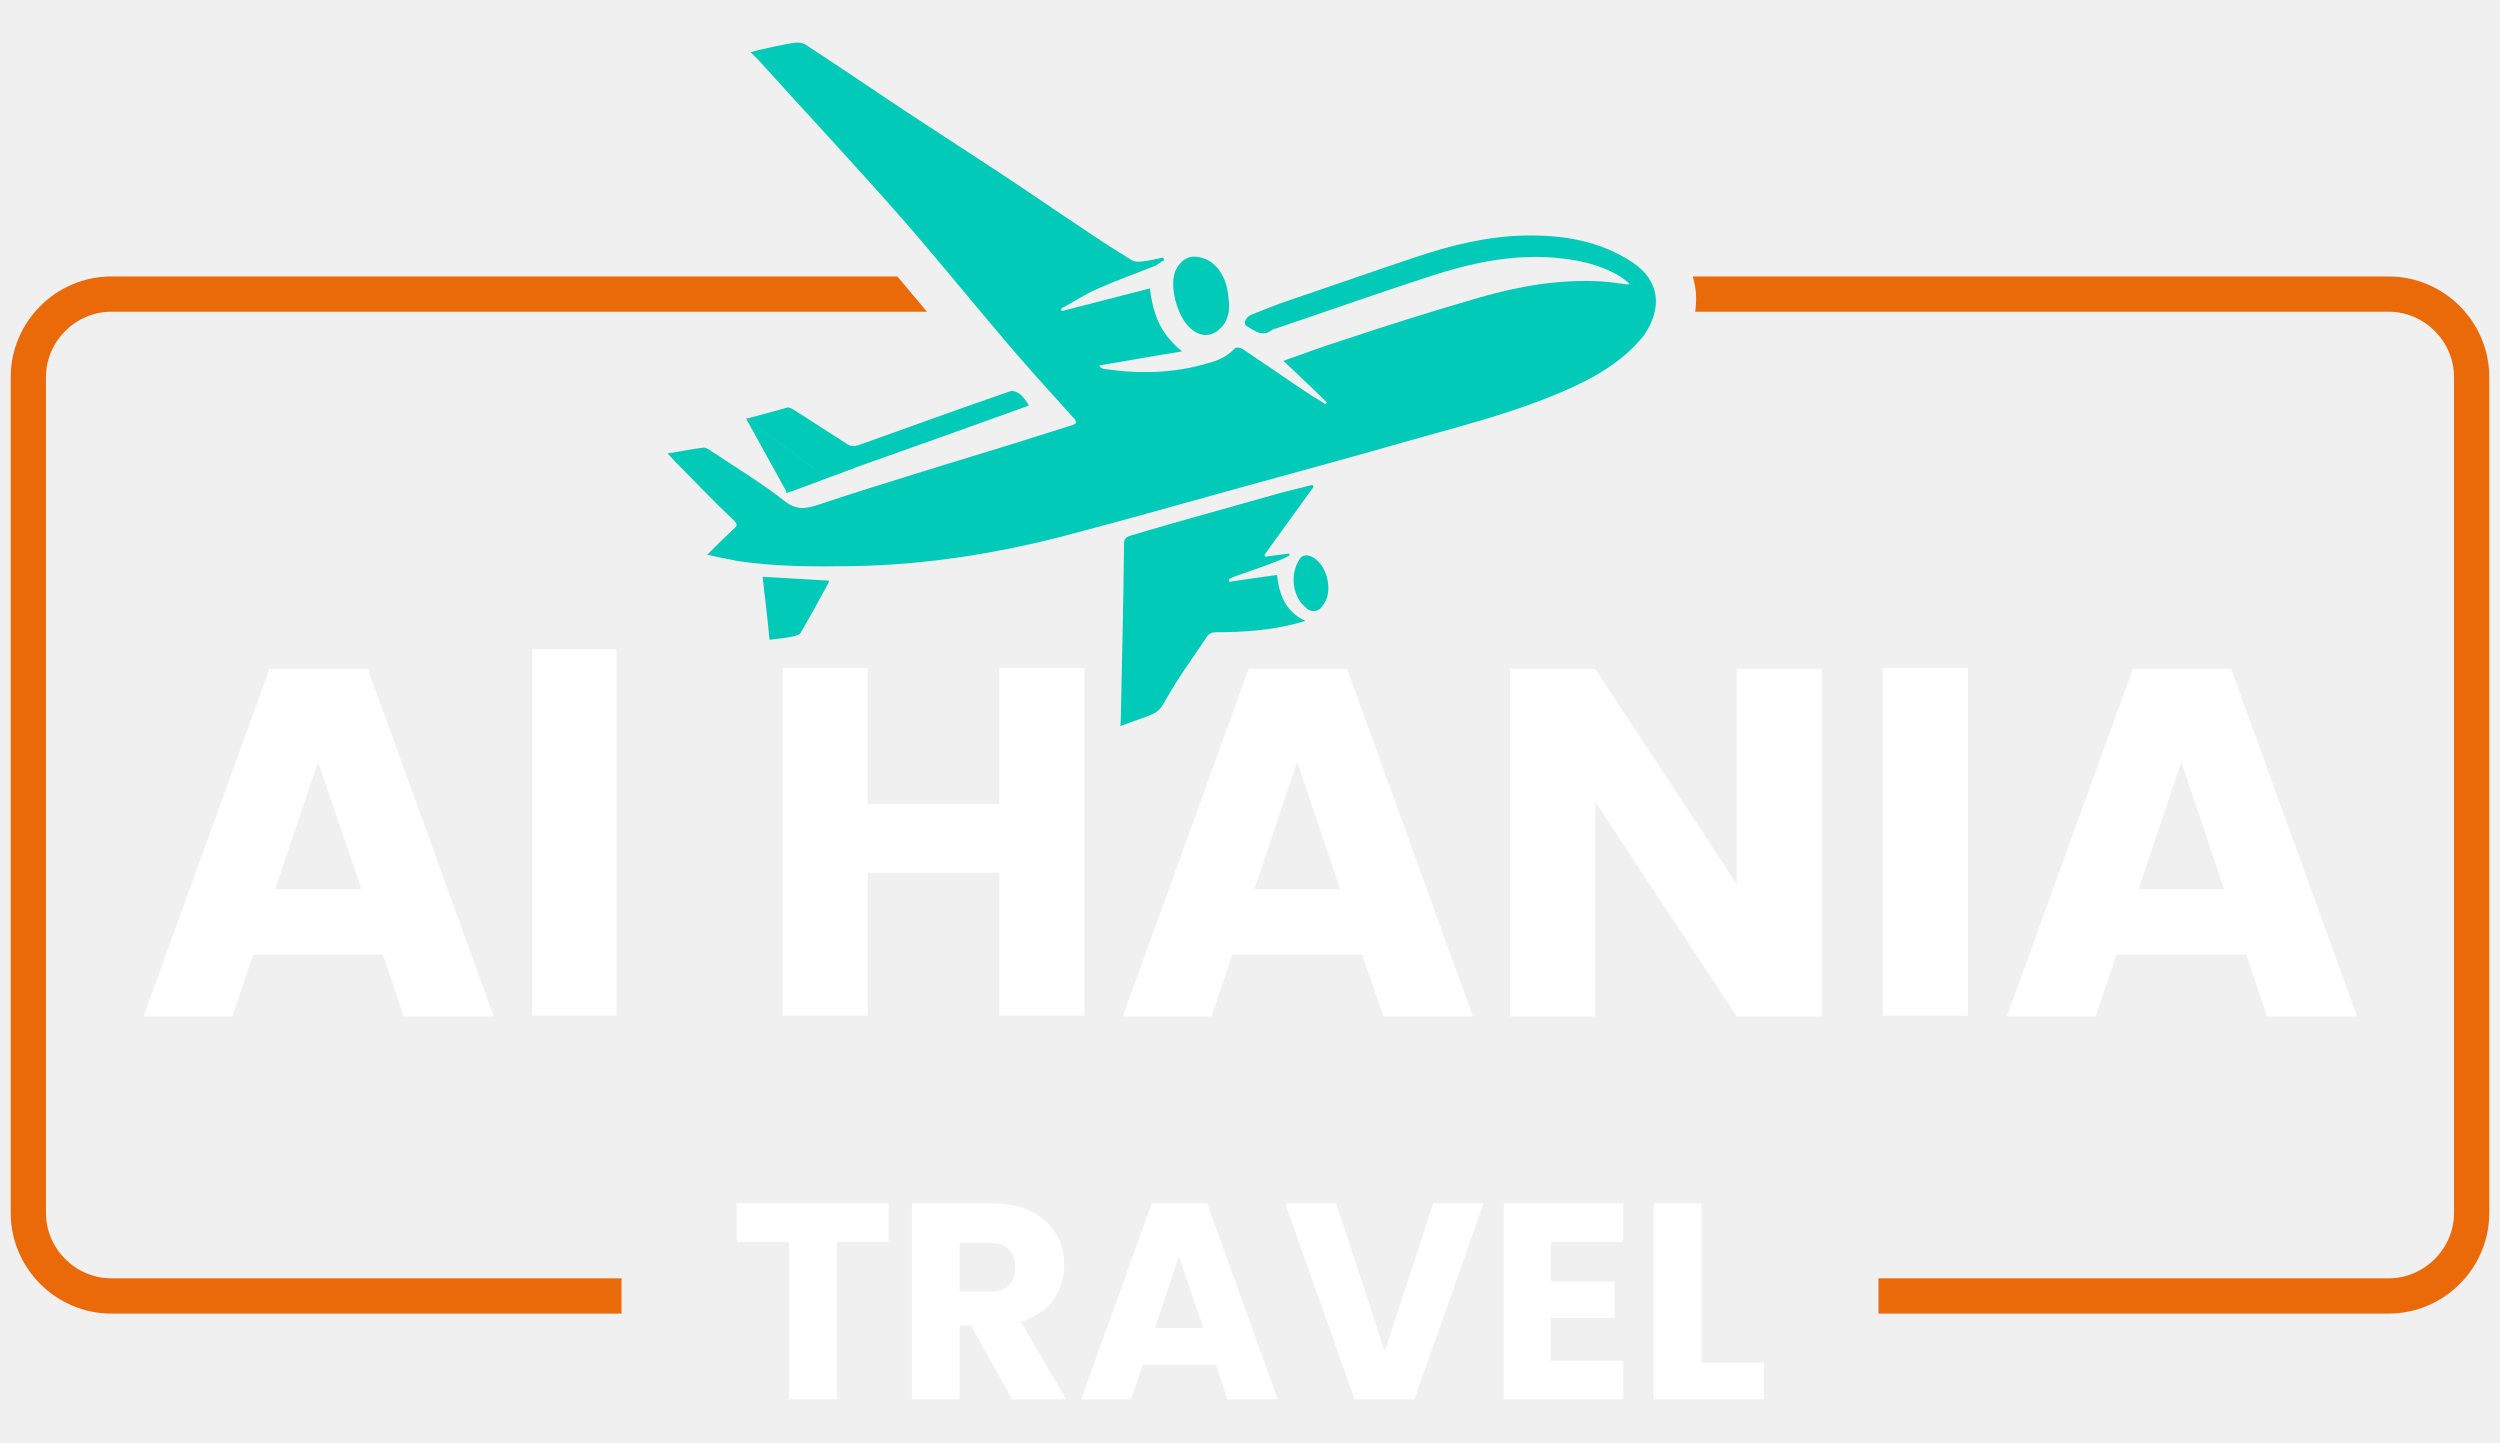
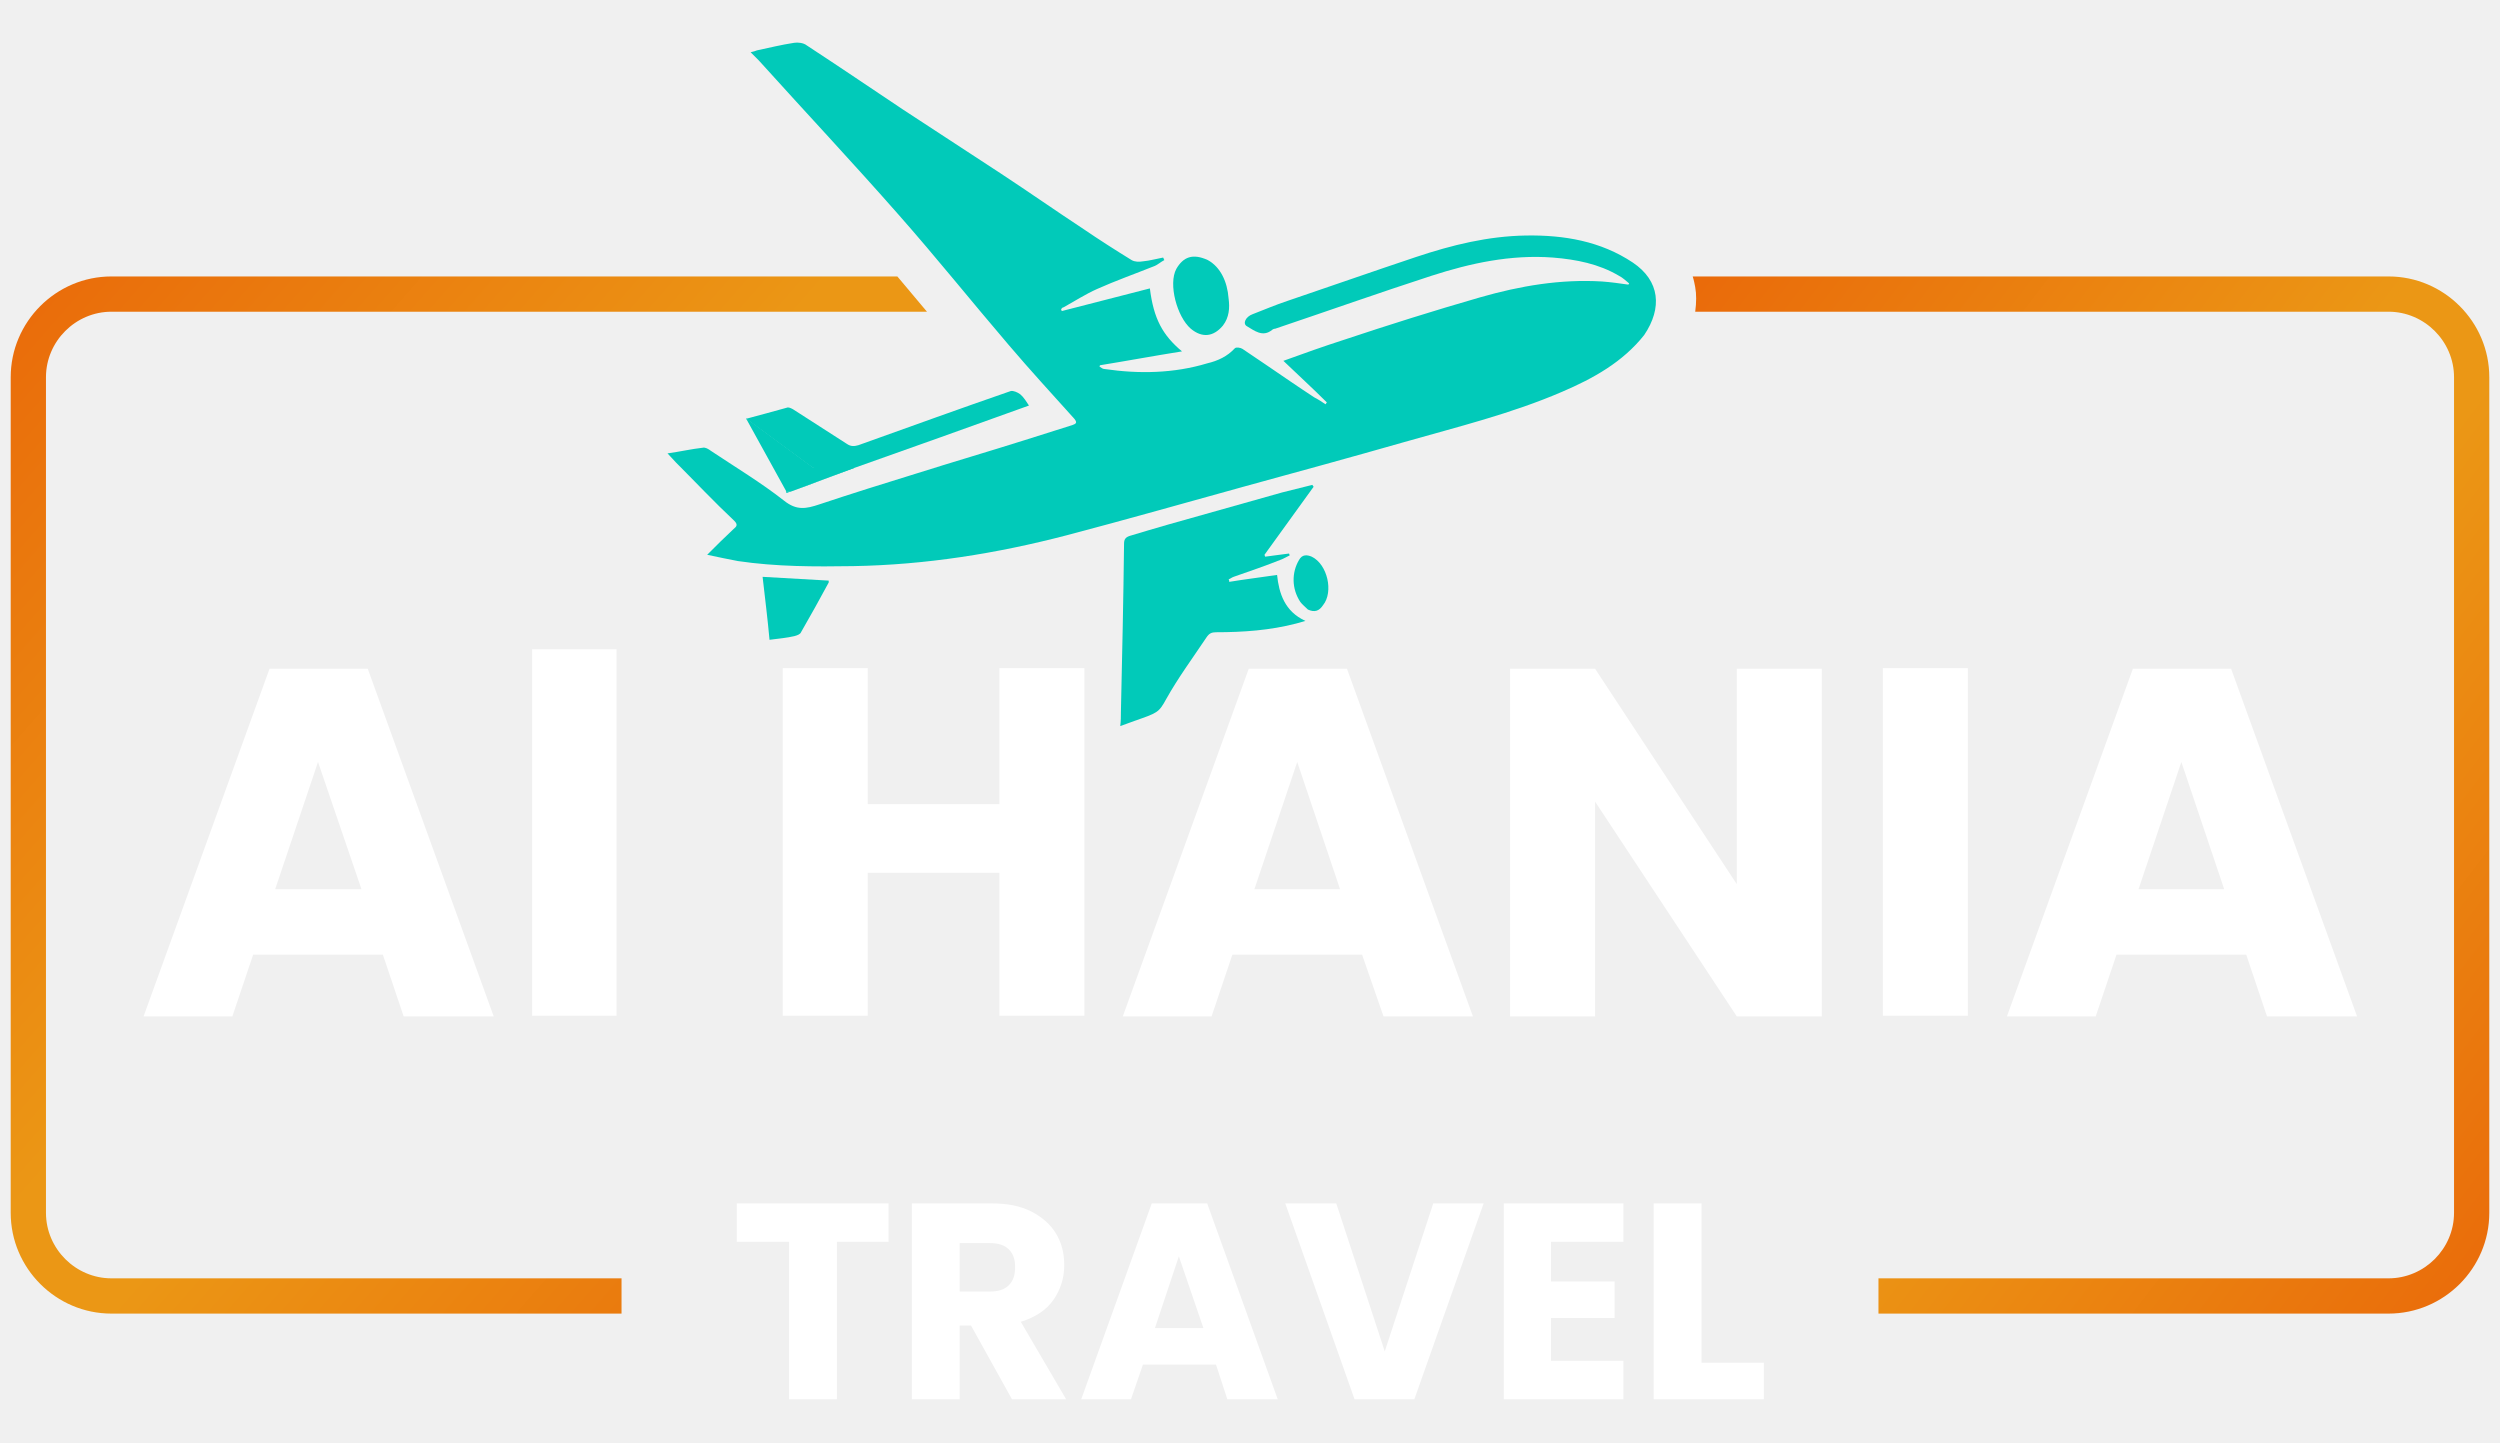
<svg xmlns="http://www.w3.org/2000/svg" version="1.1" id="Layer_1" x="0px" y="0px" viewBox="0 0 397 229" style="enable-background:new 0 0 397 229;" xml:space="preserve">
  <style type="text/css">
	.st0{fill:#EA6A0A;}
	.st1{fill:#01CAB9;}
	.st2{fill:#FFFFFF;}
	.st3{fill:none;stroke:#EB6B10;stroke-width:4.511;stroke-miterlimit:10;}
	.st4{fill:none;stroke:#EB6B10;stroke-width:8.116;stroke-miterlimit:10;}
+ 	.st0 { fill: url(#flareGradient1); }
+ 
+ 
</style>
+   <defs>
+     <linearGradient id="flareGradient1" x1="0%" y1="0%" x2="100%" y2="100%">
+       <stop offset="0%" style="stop-color:#EA6A0A;stop-opacity:1" />
+       <stop offset="45%" style="stop-color:#eb9715;stop-opacity:1" />
+       <stop offset="50%" style="stop-color:#eb9715;stop-opacity:1" />
+       <stop offset="55%" style="stop-color:#eb9715;stop-opacity:1" />
+       <stop offset="100%" style="stop-color:#EA6A0A;stop-opacity:1" />
+       <animate attributeName="x1" from="-100%" to="100%" dur="3s" repeatCount="indefinite" />
+       <animate attributeName="x2" from="0%" to="200%" dur="3s" repeatCount="indefinite" />
+     </linearGradient>
+   </defs>
  <g>
    <path class="st0" d="M7.3,192.6V59.9c0-5.7,4.7-10.4,10.4-10.4h129.5c-1.5-1.8-3.1-3.7-4.7-5.6H17.7c-8.8,0-16,7.2-16,16v132.7   c0,8.8,7.2,16,16,16h81V203h-81C12,203,7.3,198.3,7.3,192.6z" />
    <path class="st0" d="M379.3,43.9H268.8c0.2,0.6,0.3,1.2,0.4,1.7c0.2,1.1,0.2,2.4,0,3.9h110.1c5.7,0,10.4,4.7,10.4,10.4v132.7   c0,5.7-4.7,10.4-10.4,10.4h-81v5.6h81c8.8,0,16-7.2,16-16V59.9C395.3,51.1,388.1,43.9,379.3,43.9z" />
    <g>
      <path class="st1" d="M259.3,41.7c-5.1-3.4-10.9-4.4-17-4.3c-6,0.1-11.7,1.5-17.4,3.4c-6.9,2.3-13.7,4.7-20.5,7    c-1.8,0.6-3.7,1.4-5.5,2.1c-1.1,0.4-1.6,1.5-0.9,1.9c1.2,0.7,2.5,1.8,4,0.6c0.1-0.1,0.3-0.2,0.5-0.2c8.3-2.8,16.5-5.7,24.8-8.4    c6.2-2,12.6-3.4,19.3-2.9c3.7,0.3,7.3,1,10.5,2.9c0.6,0.3,1.1,0.8,1.6,1.2c0,0.1-0.1,0.1-0.1,0.2c-1.4-0.2-2.8-0.4-4.2-0.5    c-6.6-0.4-13,0.7-19.3,2.5c-7.3,2.1-14.6,4.4-21.8,6.8c-3.1,1-6.2,2.1-9.5,3.3c2.4,2.3,4.7,4.4,6.9,6.6c-0.1,0.1-0.1,0.2-0.2,0.3    c-0.6-0.4-1.2-0.8-1.8-1.1c-2.6-1.7-5.2-3.5-7.7-5.2c-1.2-0.8-2.5-1.7-3.7-2.5c-0.3-0.2-1-0.3-1.2-0.1c-1.2,1.3-2.7,2-4.4,2.4    c-5.3,1.6-10.8,1.7-16.3,0.9c-0.3,0-0.5-0.2-0.8-0.4c0-0.1,0.1-0.2,0.1-0.2c4.3-0.7,8.6-1.5,13-2.2c-3.1-2.6-4.5-5.2-5.1-10    c-4.7,1.2-9.3,2.4-14,3.6c0-0.1-0.1-0.2-0.1-0.3c0.1-0.1,0.2-0.3,0.4-0.3c1.8-1,3.5-2.1,5.3-2.9c2.9-1.3,6-2.4,9-3.6    c0.6-0.2,1.1-0.7,1.7-1c-0.1-0.1-0.1-0.3-0.2-0.4c-1.1,0.2-2.1,0.5-3.2,0.6c-0.6,0.1-1.3,0.1-1.8-0.2c-2.6-1.6-5.1-3.2-7.6-4.9    c-4.4-2.9-8.7-5.9-13.1-8.8c-5.2-3.4-10.4-6.8-15.6-10.2c-5.1-3.4-10.1-6.8-15.3-10.2c-0.5-0.4-1.4-0.5-2-0.4    c-2,0.3-4,0.8-5.9,1.2c-0.3,0.1-0.5,0.2-1,0.3c0.5,0.5,0.9,0.9,1.3,1.3c7.4,8.2,14.9,16.2,22.2,24.5c6,6.8,11.6,13.8,17.5,20.7    c3.4,4,6.9,7.8,10.4,11.7c0.5,0.6,0.3,0.8-0.3,1c-2.5,0.8-5.1,1.6-7.6,2.4c-5.7,1.8-11.5,3.5-17.2,5.3c-5.2,1.6-10.3,3.2-15.4,4.9    c-2.1,0.7-3.6,1-5.6-0.6c-3.7-2.9-7.7-5.3-11.6-7.9c-0.4-0.3-0.9-0.6-1.3-0.5c-1.8,0.2-3.5,0.6-5.6,0.9c0.6,0.6,0.9,1,1.3,1.4    c3.1,3.1,6.1,6.3,9.3,9.3c0.6,0.6,0.4,0.9-0.1,1.3c-1.4,1.3-2.7,2.6-4.2,4.1c1.8,0.4,3.4,0.7,4.9,1c6.1,0.9,12.2,0.9,18.3,0.8    c11.5-0.2,22.8-2,33.9-4.9c9.5-2.5,19-5.2,28.4-7.8c8.4-2.3,16.8-4.6,25.2-7s17-4.5,25.1-8c4.9-2.1,9.6-4.7,13-9    C264,48.9,263.6,44.6,259.3,41.7z" />
    </g>
    <g>
      <path class="st1" d="M202.8,91.3c-2.7,0.4-5.2,0.7-7.6,1.1c0-0.1,0-0.3-0.1-0.4c0.3-0.1,0.5-0.3,0.8-0.4c2.6-0.9,5.2-1.8,7.7-2.8    c0.4-0.2,0.8-0.4,1.2-0.6c0-0.1-0.1-0.2-0.1-0.3c-1.3,0.2-2.5,0.3-3.8,0.5c0-0.1-0.1-0.2-0.1-0.3c2.6-3.6,5.2-7.2,7.8-10.8    c-0.1-0.1-0.1-0.2-0.2-0.3c-1.6,0.4-3.2,0.8-4.8,1.2c-6,1.7-12.1,3.4-18.1,5.1c-2.1,0.6-4.1,1.2-6.1,1.8c-0.6,0.2-0.9,0.5-0.9,1.2    c-0.1,8.9-0.3,17.8-0.5,26.8c0,0.7,0,1.3-0.1,2.2c0.9-0.3,1.6-0.6,2.2-0.8c3.7-1.3,3.9-1.3,5.1-3.5c1.9-3.4,4.2-6.5,6.4-9.8    c0.4-0.6,0.8-0.8,1.5-0.8c4.3,0,8.6-0.3,12.8-1.4c0.4-0.1,0.7-0.2,1.4-0.4C204,97.1,203.1,94.2,202.8,91.3z" />
    </g>
    <path class="st1" d="M128.7,76.9c2.2-0.9,4.5-1.7,6.7-2.5c9.3-3.3,18.6-6.6,28-10c-0.4-0.6-0.8-1.3-1.4-1.8   c-0.4-0.3-1.1-0.6-1.5-0.5c-8.1,2.8-16.1,5.7-24.2,8.6c-0.7,0.2-1.2,0.2-1.8-0.2c-2.8-1.8-5.6-3.6-8.4-5.4c-0.3-0.2-0.7-0.4-1-0.4   c-2.2,0.6-4.3,1.2-6.6,1.8l10.6,7.8l5.3,0.4l-9,3.4" />
    <g>
      <path class="st1" d="M189.1,52.2c1.8,1.5,3.6,1.3,5.1-0.5c1-1.3,1.1-2.8,0.9-4.3c-0.2-2.7-1.3-5-3.3-6.1c-2.4-1.1-3.9-0.5-5,1.4    C185.5,45.1,186.9,50.3,189.1,52.2z" />
    </g>
    <g>
      <path class="st1" d="M121.1,91.6c0.4,3.5,0.8,6.7,1.1,10c1.5-0.2,2.8-0.3,4-0.6c0.4-0.1,0.9-0.3,1-0.6c1.5-2.6,3-5.3,4.4-7.9    c0-0.1,0-0.2,0-0.3C128.2,92,124.7,91.8,121.1,91.6z" />
    </g>
    <g>
      <path class="st1" d="M208.3,88.4c-0.7-0.3-1.5-0.4-2,0.5c-1.2,2-1.2,4.6,0.2,6.7c0.3,0.4,0.8,0.8,1.2,1.2c1.1,0.5,1.8,0.2,2.4-0.7    C211.8,94,210.8,89.6,208.3,88.4z" />
    </g>
    <g>
      <path class="st1" d="M124.8,78l0.1,0.3l0.5-0.2C125.3,78.1,125.1,78.1,124.8,78C124.9,78.1,124.9,78.1,124.8,78z" />
    </g>
    <g>
      <path class="st1" d="M118.5,66.4L118.5,66.4c0.1,0.1,0.1,0.1,0.2,0.1L118.5,66.4z" />
    </g>
    <g>
      <path class="st1" d="M124.9,78.1c0.2,0,0.4,0,0.6,0l10.2-3.8h-6.5l-10.6-7.8c0,0,0,0-0.1,0L124.9,78.1L124.9,78.1z" />
    </g>
    <g>
      <g>
        <path class="st2" d="M60.8,151.6H40.2l-3.3,9.8H22.8l20-55.2h15.6l20,55.2H64.1L60.8,151.6z M57.4,141.2L50.5,121l-6.8,20.2H57.4     z" />
        <path class="st2" d="M97.9,103.1v58.2H84.5v-58.2C84.5,103.1,97.9,103.1,97.9,103.1z" />
        <path class="st2" d="M172.2,106.1v55.2h-13.5v-22.7h-20.9v22.7h-13.5v-55.2h13.5v21.6h20.9v-21.6     C158.7,106.1,172.2,106.1,172.2,106.1z" />
        <path class="st2" d="M216.3,151.6h-20.6l-3.3,9.8h-14.1l20-55.2h15.6l20,55.2h-14.2L216.3,151.6z M212.8,141.2L206,121l-6.8,20.2     H212.8z" />
        <path class="st2" d="M289.3,161.4h-13.5l-22.5-34.1v34.1h-13.5v-55.2h13.5l22.5,34.2v-34.2h13.5V161.4z" />
        <path class="st2" d="M312.5,106.1v55.2H299v-55.2C299,106.1,312.5,106.1,312.5,106.1z" />
        <path class="st2" d="M356.7,151.6h-20.6l-3.3,9.8h-14.1l20-55.2h15.6l20,55.2H360L356.7,151.6z M353.2,141.2l-6.8-20.2l-6.8,20.2     H353.2z" />
        <path class="st2" d="M141.1,191.1v6.1h-8.2v25h-7.6v-25H117v-6.1H141.1z" />
        <path class="st2" d="M160.7,222.2l-6.5-11.7h-1.8v11.7h-7.6v-31.1h12.7c2.5,0,4.5,0.4,6.3,1.3c1.7,0.9,3,2,3.9,3.5s1.3,3.1,1.3,5     c0,2.1-0.6,3.9-1.7,5.5s-2.9,2.8-5.2,3.5l7.2,12.3H160.7z M152.4,205.1h4.7c1.4,0,2.4-0.3,3.1-1c0.7-0.7,1-1.6,1-2.9     c0-1.2-0.3-2.1-1-2.8s-1.7-1-3.1-1h-4.7V205.1z" />
        <path class="st2" d="M193.1,216.7h-11.6l-1.9,5.5h-7.9l11.2-31.1h8.8l11.2,31.1h-8L193.1,216.7z M191.1,210.9l-3.9-11.4     l-3.8,11.4H191.1z" />
        <path class="st2" d="M235.6,191.1l-11,31.1h-9.5l-11-31.1h8.1l7.7,23.5l7.7-23.5H235.6z" />
        <path class="st2" d="M246.3,197.2v6.3h10.1v5.8h-10.1v6.8h11.5v6.1h-19v-31.1h19v6.1L246.3,197.2L246.3,197.2z" />
        <path class="st2" d="M270.2,216.4h9.9v5.8h-17.5v-31.1h7.6V216.4z" />
      </g>
    </g>
    <path class="st3" d="M391.6,205.8" />
    <path class="st4" d="M299.1,205.8" />
  </g>
</svg>
